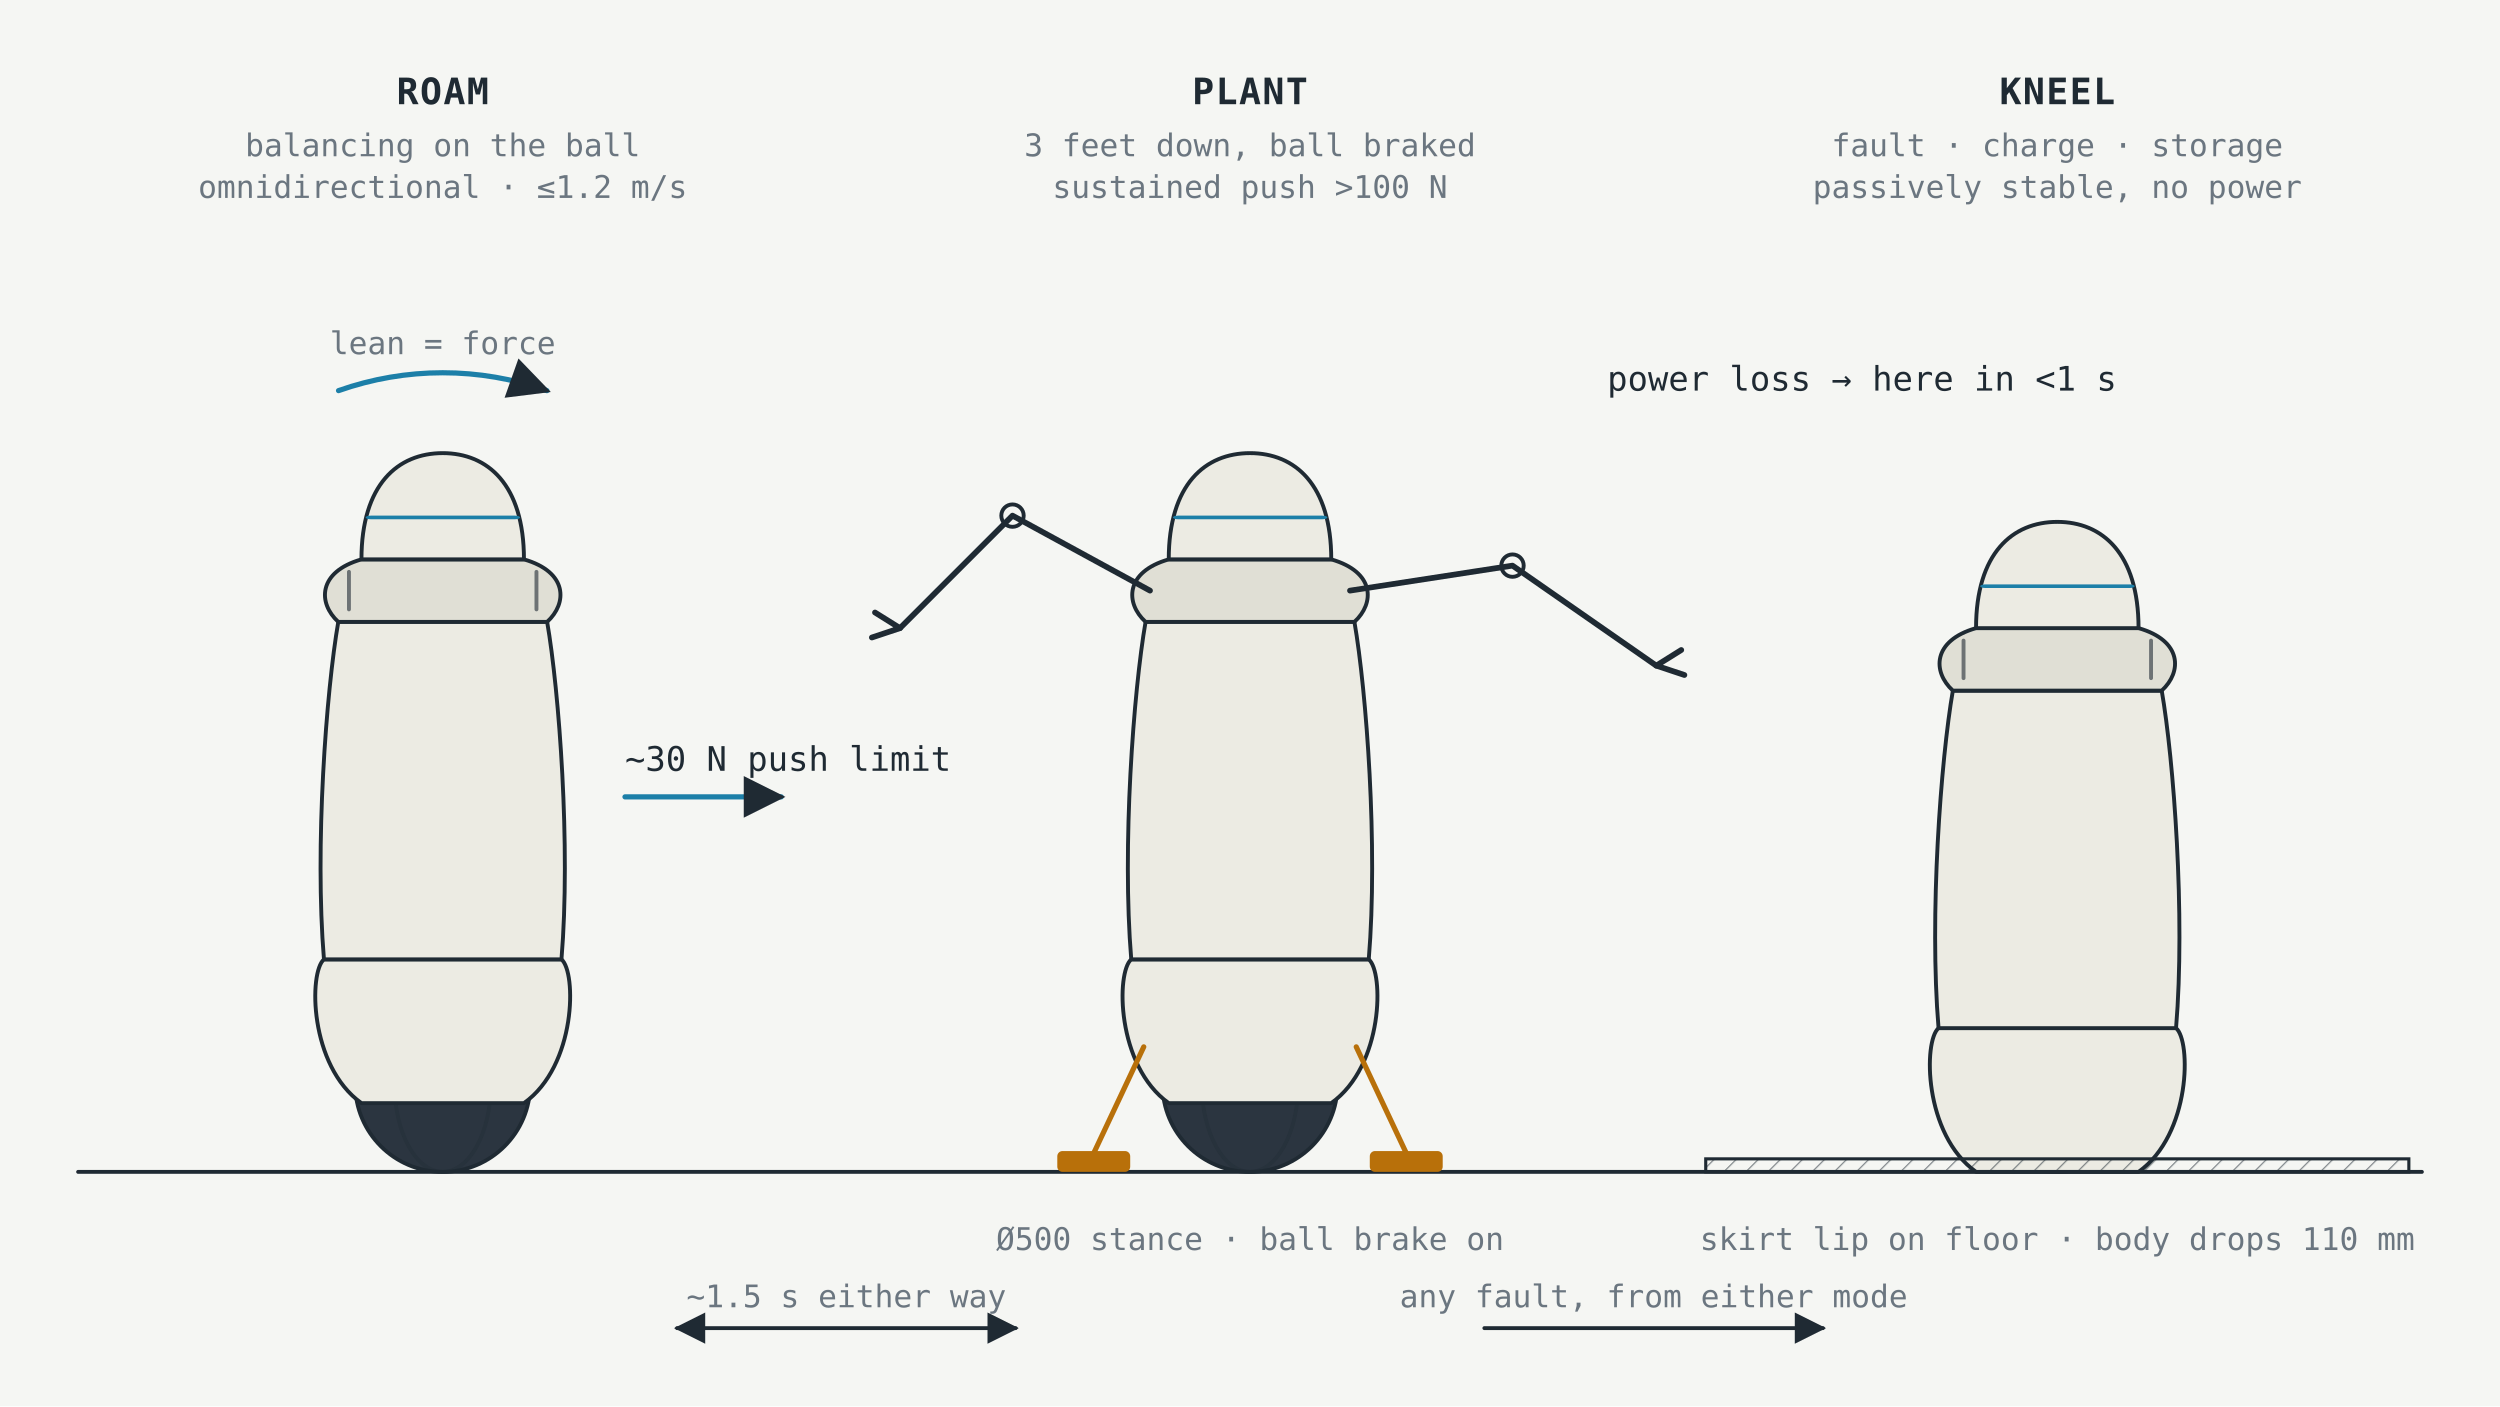
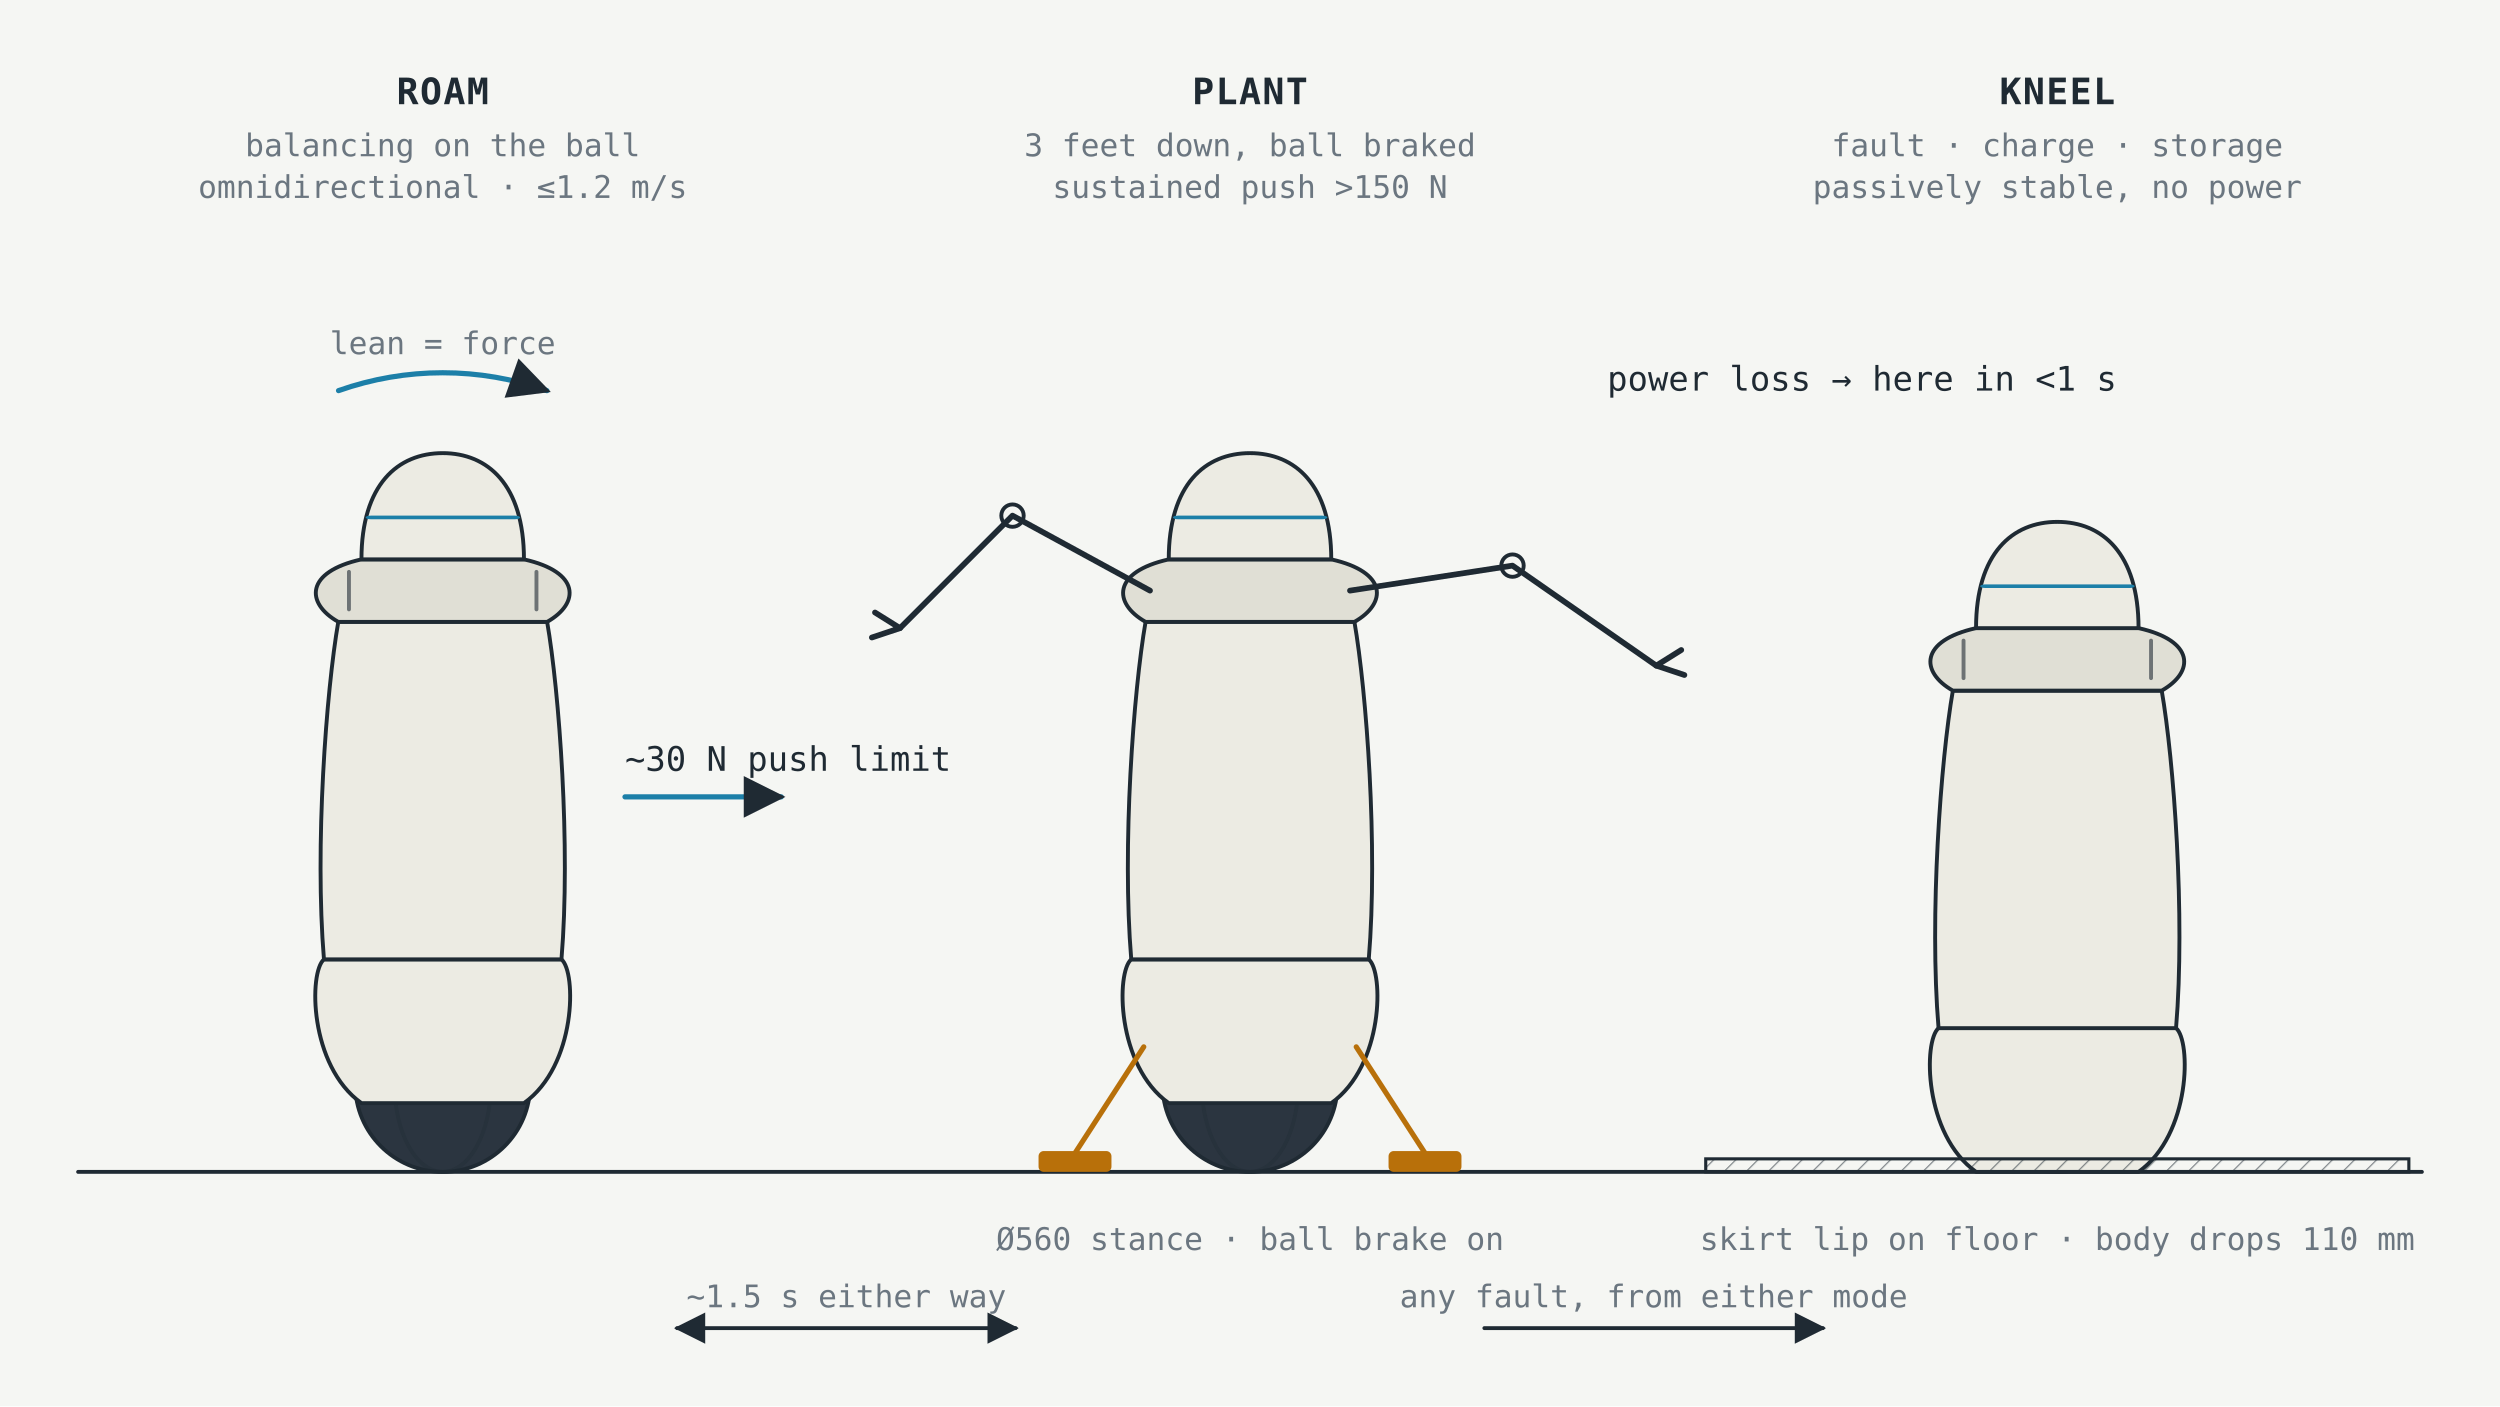
- <svg xmlns="http://www.w3.org/2000/svg" viewBox="0 0 960 540" width="960" height="540" role="img" aria-label="The three postures: Roam balancing on the ball, Plant with three outrigger feet down for high-force work, and Kneel resting on the skirt lip after a fault">
+ <svg xmlns="http://www.w3.org/2000/svg" viewBox="0 0 960 540" width="960" height="540" role="img" aria-label="The three postures: Roam balancing on the ball, Plant with three outrigger feet down for forces above 150 N, and Kneel resting on the skirt lip after a fault">
  <style>
  svg { color:#1F2A33; font-family: "IBM Plex Mono", ui-monospace, Menlo, monospace; }
  .paper { fill:#F5F6F3; }
  .ink { fill:none; stroke:currentColor; stroke-width:1.5; stroke-linejoin:round; stroke-linecap:round; }
  .ink2 { fill:none; stroke:currentColor; stroke-width:2.2; stroke-linejoin:round; stroke-linecap:round; }
  .shell { fill:#ECEBE3; stroke:currentColor; stroke-width:1.5; stroke-linejoin:round; }
  .shell2 { fill:#E0DFD5; stroke:currentColor; stroke-width:1.5; stroke-linejoin:round; }
  .ball { fill:#2B3540; stroke:currentColor; stroke-width:1.5; }
  .hi { fill:#1C7FA8; stroke:none; }
  .hiink { fill:none; stroke:#1C7FA8; stroke-width:2; stroke-linecap:round; stroke-linejoin:round; }
  .hifill { fill:#1C7FA8; fill-opacity:0.18; stroke:#1C7FA8; stroke-width:1.5; }
  .amb { fill:#B8700A; stroke:none; }
  .ambink { fill:none; stroke:#B8700A; stroke-width:2; stroke-linecap:round; stroke-linejoin:round; }
  .ambfill { fill:#B8700A; fill-opacity:0.22; stroke:#B8700A; stroke-width:1.5; }
  .dim { fill:none; stroke:#6B7680; stroke-width:1; }
  .dimt { fill:#6B7680; font-size:12px; }
  .lbl { fill:currentColor; font-size:13px; }
  .lblb { fill:currentColor; font-size:13px; font-weight:600; }
  .cap { fill:currentColor; font-size:14px; font-weight:600; letter-spacing:0.04em; }
  .muted { fill:#6B7680; font-size:12px; }
  .grid { stroke:#D2D6D0; stroke-width:1; }
  .ghost { fill:none; stroke:currentColor; stroke-width:1.2; stroke-dasharray:4 4; opacity:0.55; }
  .hatch { fill:url(#hatch); stroke:currentColor; stroke-width:1.2; }
  .bar-h { fill:#1C7FA8; }
  .bar-r { fill:#B8700A; }
  .bar-idle { fill:#D2D6D0; }
</style>
  <defs>
    <marker id="arr" viewBox="0 0 10 10" refX="9" refY="5" markerWidth="8" markerHeight="8" orient="auto-start-reverse">
      <path d="M0,0 L10,5 L0,10 z" fill="currentColor" />
    </marker>
    <marker id="dimarr" viewBox="0 0 10 10" refX="5" refY="5" markerWidth="7" markerHeight="7" orient="auto-start-reverse">
      <path d="M0,0 L10,5 L0,10 z" fill="#6B7680" />
    </marker>
    <pattern id="hatch" width="6" height="6" patternUnits="userSpaceOnUse" patternTransform="rotate(45)">
      <line x1="0" y1="0" x2="0" y2="6" stroke="currentColor" stroke-width="1" opacity="0.5" />
    </pattern>
  </defs>
  <rect class="paper" x="0" y="0" width="960" height="540" />
  <line class="ink" x1="30" y1="450" x2="930" y2="450" />
  <circle class="ball" cx="170.0" cy="416.4" r="33.6" />
  <ellipse class="ink" cx="170.0" cy="416.4" rx="18.5" ry="33.6" opacity="0.35" />
  <path class="shell" d="M138.8,423.6 C118.6,409.2 118.6,373.2 124.4,368.4 L215.6,368.4 C221.4,373.2 221.4,409.2 201.2,423.6 Z" />
  <path class="shell" d="M124.4,368.4 C120.8,325.2 125.3,265.2 129.9,238.8 L210.1,238.8 C214.7,265.2 219.2,325.2 215.6,368.4 Z" />
-   <path class="shell2" d="M129.9,238.8 C122.0,231.6 122.0,219.6 138.8,214.8 L201.2,214.8 C218.0,219.6 218.0,231.6 210.1,238.8 Z" />
+   <path class="shell2" d="M129.9,238.8 C117.2,231.6 117.2,219.6 138.8,214.8 L201.2,214.8 C222.8,219.6 222.8,231.6 210.1,238.8 Z" />
  <path class="shell" d="M138.8,214.8 C138.8,186.0 152.8,174.0 170.0,174.0 C187.2,174.0 201.2,186.0 201.2,214.8 Z" />
  <rect class="hi" x="140.4" y="198.0" width="59.3" height="1.4" rx="2" />
  <path class="ink" d="M134.0,234.0 L134.0,219.6" opacity="0.6" />
  <path class="ink" d="M206.0,234.0 L206.0,219.6" opacity="0.6" />
  <path class="hiink" d="M240,306.0 L300,306.0" marker-end="url(#arr)" />
  <text class="lbl" x="240" y="296.0">~30 N push limit</text>
  <path class="hiink" d="M130,150.0 A 120 120 0 0 1 210,150.0" marker-end="url(#arr)" />
  <text class="muted" x="170" y="136.0" text-anchor="middle">lean = force</text>
  <circle class="ball" cx="480.0" cy="416.4" r="33.6" />
  <ellipse class="ink" cx="480.0" cy="416.4" rx="18.5" ry="33.6" opacity="0.35" />
  <path class="shell" d="M448.8,423.6 C428.6,409.2 428.6,373.2 434.4,368.4 L525.6,368.4 C531.4,373.2 531.4,409.2 511.2,423.6 Z" />
-   <path class="ambink" d="M439.2,402.0 L420.0,442.8" />
-   <rect class="amb" x="406.0" y="442.0" width="28" height="8" rx="2" />
-   <path class="ambink" d="M520.8,402.0 L540.0,442.8" />
-   <rect class="amb" x="526.0" y="442.0" width="28" height="8" rx="2" />
+   <path class="ambink" d="M439.2,402.0 L412.8,442.8" />
+   <rect class="amb" x="398.8" y="442.0" width="28" height="8" rx="2" />
+   <path class="ambink" d="M520.8,402.0 L547.2,442.8" />
+   <rect class="amb" x="533.2" y="442.0" width="28" height="8" rx="2" />
  <path class="shell" d="M434.4,368.4 C430.8,325.2 435.3,265.2 439.9,238.8 L520.1,238.8 C524.7,265.2 529.2,325.2 525.6,368.4 Z" />
-   <path class="shell2" d="M439.9,238.8 C432.0,231.6 432.0,219.6 448.8,214.8 L511.2,214.8 C528.0,219.6 528.0,231.6 520.1,238.8 Z" />
+   <path class="shell2" d="M439.9,238.8 C427.2,231.6 427.2,219.6 448.8,214.8 L511.2,214.8 C532.8,219.6 532.8,231.6 520.1,238.8 Z" />
  <path class="shell" d="M448.8,214.8 C448.8,186.0 462.8,174.0 480.0,174.0 C497.2,174.0 511.2,186.0 511.2,214.8 Z" />
  <rect class="hi" x="450.4" y="198.0" width="59.3" height="1.4" rx="2" />
  <path class="ink2" d="M518.4,226.8 L580.8,217.2 L636.0,255.6" />
  <circle class="ink" cx="580.8" cy="217.2" r="4.3" />
  <path class="ink2" d="M636.0,255.6 l9.6,-6.0 M636.0,255.6 l10.8,3.6" />
  <path class="ink2" d="M441.6,226.8 L388.8,198.0 L345.6,241.2" />
  <circle class="ink" cx="388.8" cy="198.0" r="4.3" />
  <path class="ink2" d="M345.6,241.2 l-9.6,-6.0 M345.6,241.2 l-10.8,3.6" />
-   <text class="muted" x="480" y="480.0" text-anchor="middle">Ø500 stance · ball brake on</text>
+   <text class="muted" x="480" y="480.0" text-anchor="middle">Ø560 stance · ball brake on</text>
  <circle class="ball" cx="790.0" cy="416.4" r="33.6" />
  <ellipse class="ink" cx="790.0" cy="416.4" rx="18.5" ry="33.6" opacity="0.35" />
  <path class="shell" d="M758.8,450.0 C738.6,435.6 738.6,399.6 744.4,394.8 L835.6,394.8 C841.4,399.6 841.4,435.6 821.2,450.0 Z" />
  <path class="shell" d="M744.4,394.8 C740.8,351.6 745.3,291.6 749.9,265.2 L830.1,265.2 C834.7,291.6 839.2,351.6 835.6,394.8 Z" />
-   <path class="shell2" d="M749.9,265.2 C742.0,258.0 742.0,246.0 758.8,241.2 L821.2,241.2 C838.0,246.0 838.0,258.0 830.1,265.2 Z" />
+   <path class="shell2" d="M749.9,265.2 C737.2,258.0 737.2,246.0 758.8,241.2 L821.2,241.2 C842.8,246.0 842.8,258.0 830.1,265.2 Z" />
  <path class="shell" d="M758.8,241.2 C758.8,212.4 772.8,200.4 790.0,200.4 C807.2,200.4 821.2,212.4 821.2,241.2 Z" />
  <rect class="hi" x="760.4" y="224.4" width="59.3" height="1.4" rx="2" />
  <path class="ink" d="M754.0,260.4 L754.0,246.0" opacity="0.6" />
  <path class="ink" d="M826.0,260.4 L826.0,246.0" opacity="0.6" />
  <rect class="hatch" x="655" y="445" width="270" height="5" />
  <text class="muted" x="790" y="480.0" text-anchor="middle">skirt lip on floor · body drops 110 mm</text>
  <text class="lbl" x="715" y="150.0" text-anchor="middle">power loss → here in &lt;1 s</text>
  <text class="cap" x="170" y="40" text-anchor="middle">ROAM</text>
  <text class="muted" x="170" y="60" text-anchor="middle">balancing on the ball</text>
  <text class="muted" x="170" y="76" text-anchor="middle">omnidirectional · ≤1.2 m/s</text>
  <text class="cap" x="480" y="40" text-anchor="middle">PLANT</text>
  <text class="muted" x="480" y="60" text-anchor="middle">3 feet down, ball braked</text>
-   <text class="muted" x="480" y="76" text-anchor="middle">sustained push &gt;100 N</text>
+   <text class="muted" x="480" y="76" text-anchor="middle">sustained push &gt;150 N</text>
  <text class="cap" x="790" y="40" text-anchor="middle">KNEEL</text>
  <text class="muted" x="790" y="60" text-anchor="middle">fault · charge · storage</text>
  <text class="muted" x="790" y="76" text-anchor="middle">passively stable, no power</text>
  <path class="ink" d="M260,510 L390,510" marker-end="url(#arr)" marker-start="url(#arr)" />
  <text class="muted" x="325.0" y="502" text-anchor="middle">~1.5 s either way</text>
  <path class="ink" d="M570,510 L700,510" marker-end="url(#arr)" />
  <text class="muted" x="635.0" y="502" text-anchor="middle">any fault, from either mode</text>
</svg>
